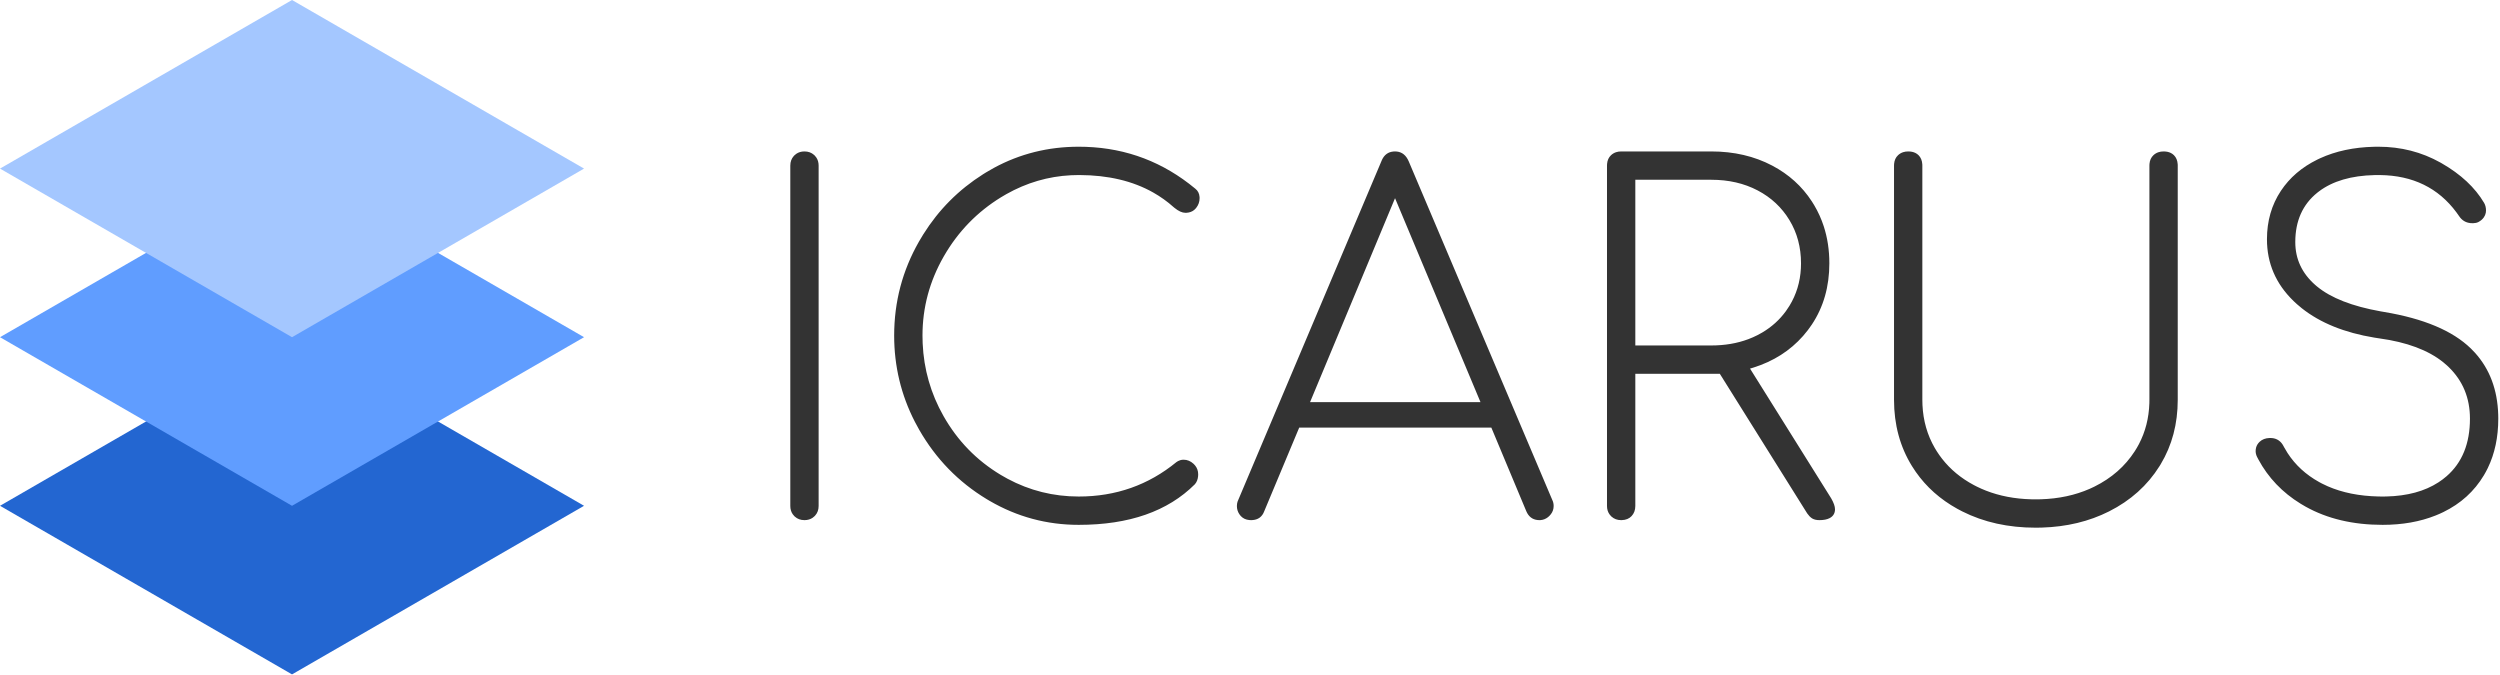
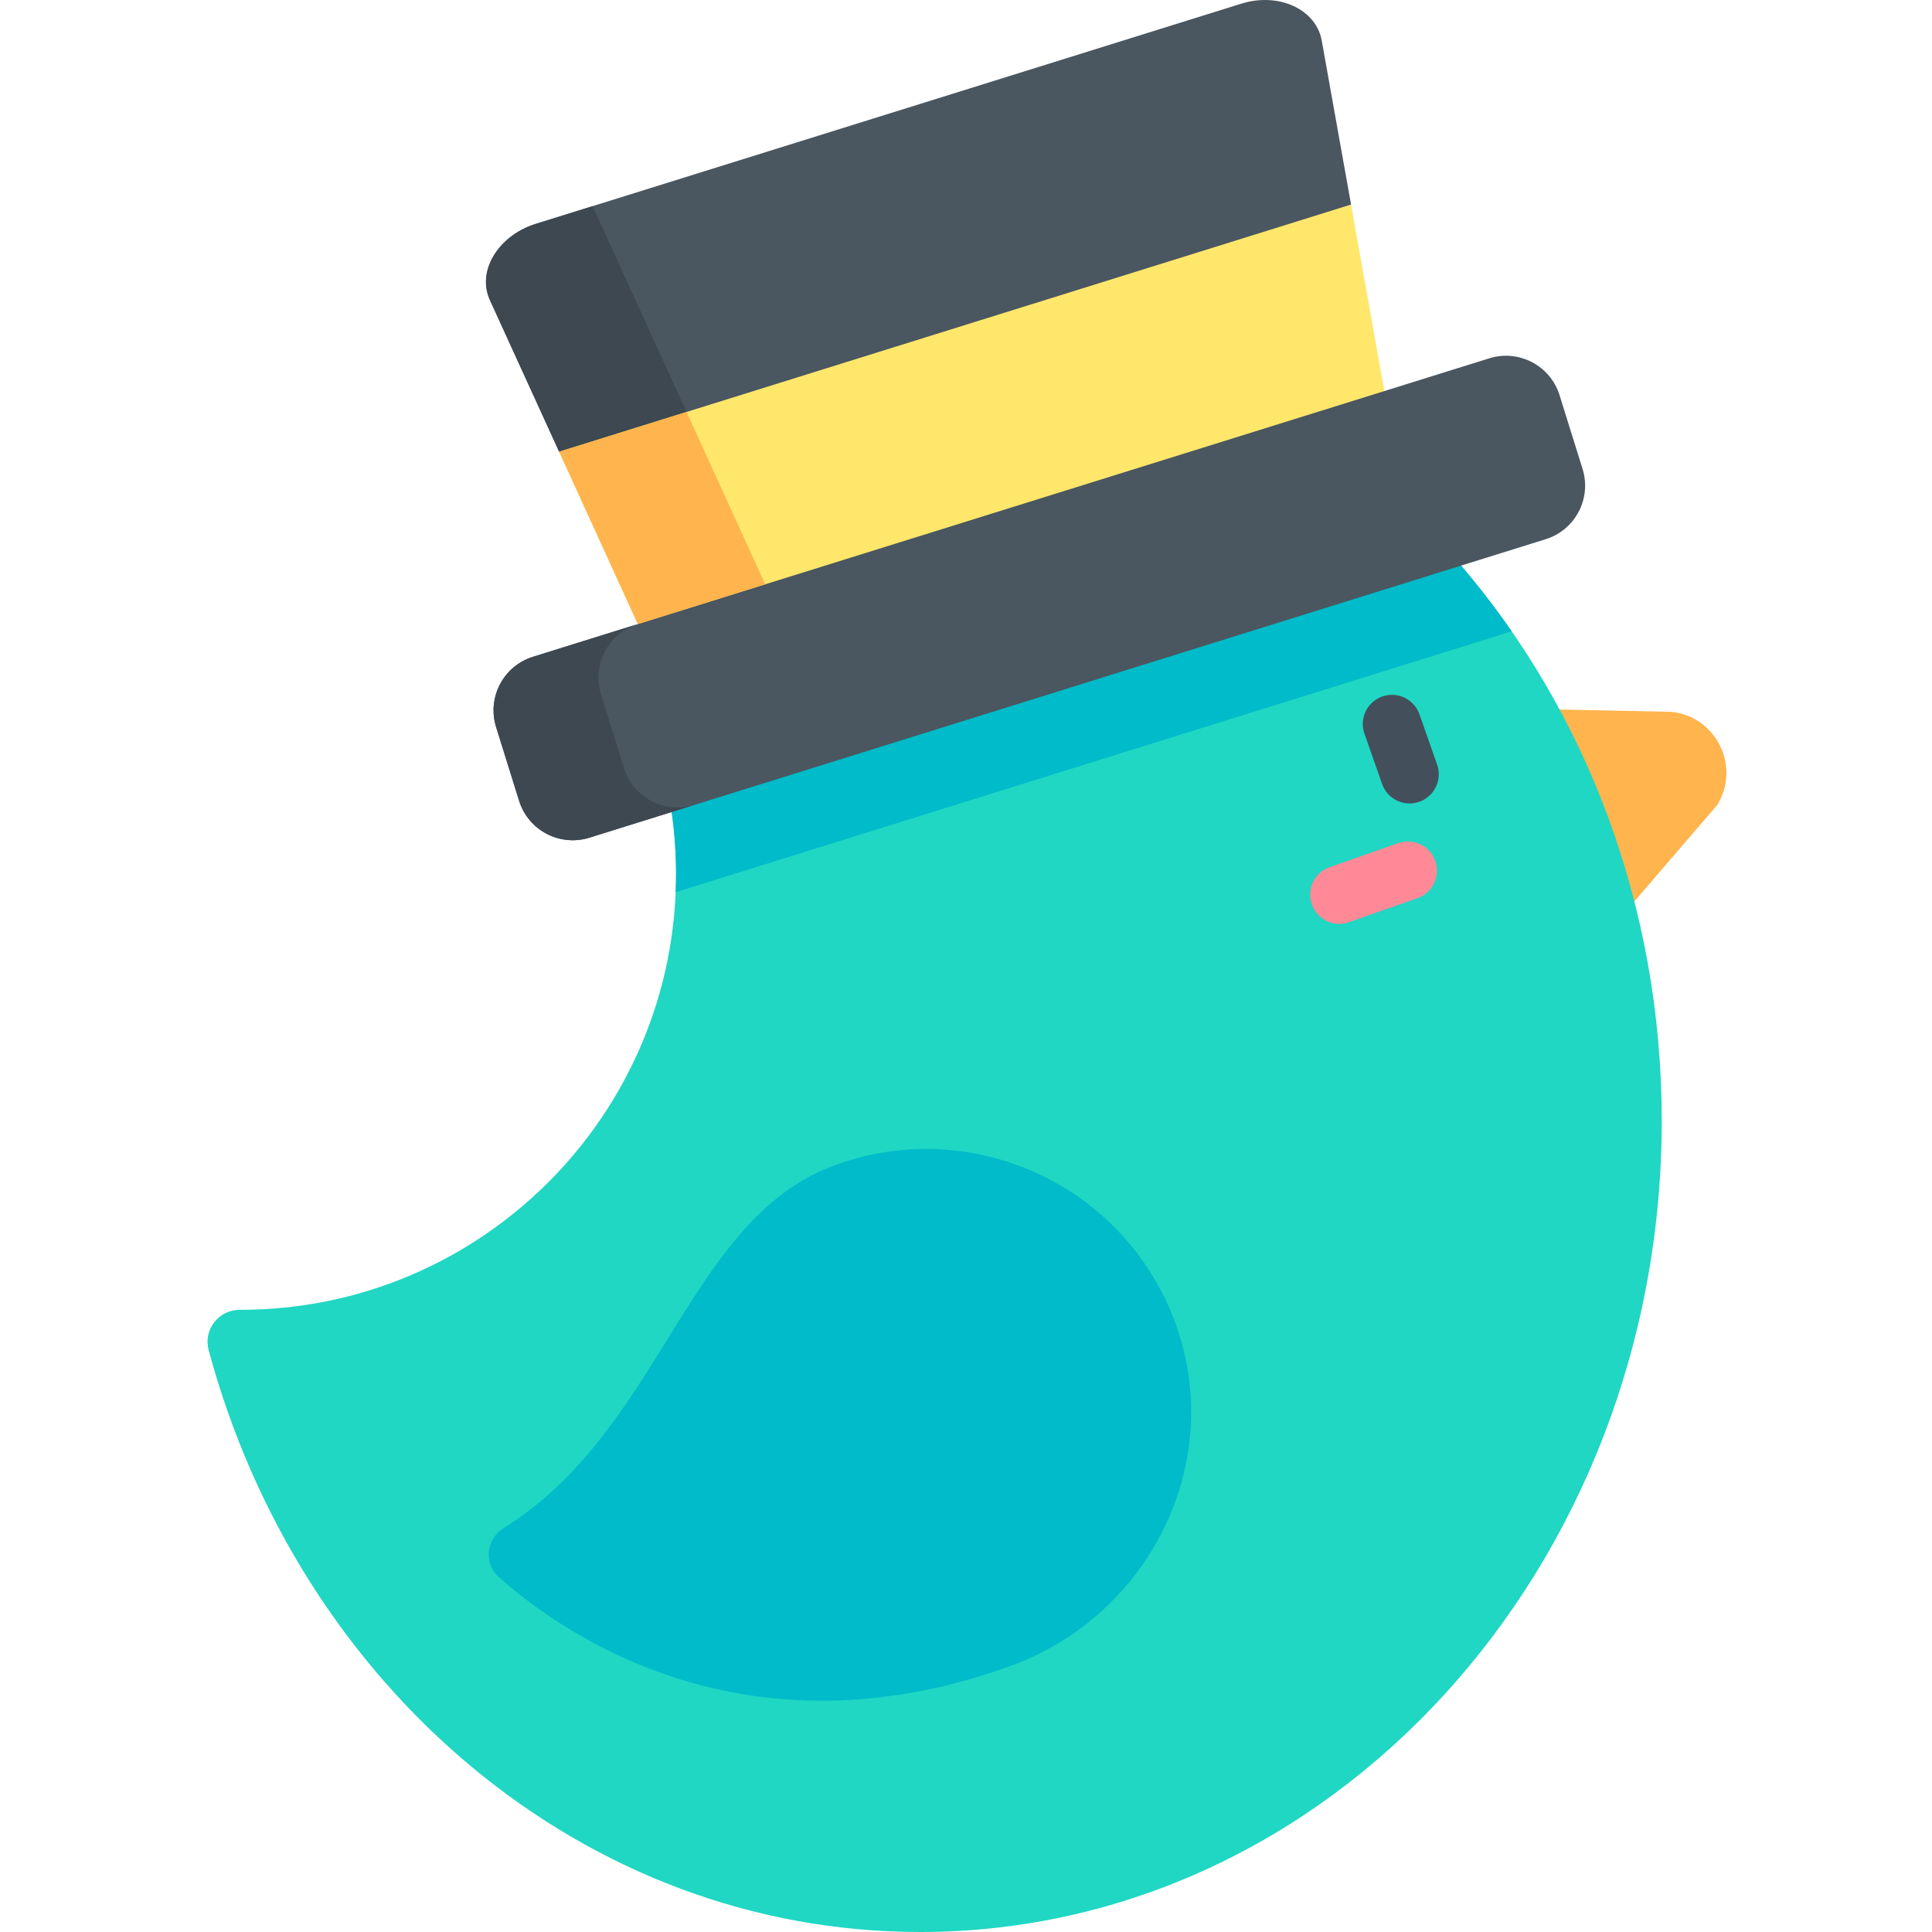
- <svg xmlns="http://www.w3.org/2000/svg" version="1.1" width="949" height="256" viewbox="0 0 949 256">
-   <path fill="#2366d1" d="M110.851 128L221.703 192L110.851 256L0 192Z" />
-   <path fill="#609dff" d="M110.851 64L221.703 128L110.851 192L0 128Z" />
-   <path fill="#a4c7ff" d="M110.851 0L221.703 64L110.851 128L0 64Z" />
-   <g transform="translate(300, 55.695), scale(0.7)" fill="#333">
-     <path d="M 613.888 10.24 L 613.888 137.216 A 60.705 60.705 0 0 0 613.954 140.055 Q 614.553 152.847 620.602 163.316 A 50.135 50.135 0 0 0 621.696 165.12 A 51.598 51.598 0 0 0 624.562 169.185 Q 631.357 177.897 641.762 183.449 A 63.11 63.11 0 0 0 643.456 184.32 A 61.649 61.649 0 0 0 648.369 186.492 Q 659.467 190.833 672.846 191.198 A 90.809 90.809 0 0 0 675.328 191.232 A 90.563 90.563 0 0 0 678.104 191.19 Q 692.78 190.74 704.7 185.489 A 61.259 61.259 0 0 0 707.2 184.32 Q 721.152 177.408 729.088 165.12 A 49.502 49.502 0 0 0 731.322 161.299 Q 736.63 151.203 736.997 139.036 A 60.335 60.335 0 0 0 737.024 137.216 L 737.024 10.24 A 10.857 10.857 0 0 1 737.062 9.315 Q 737.313 6.384 739.2 4.608 A 7.256 7.256 0 0 1 741.925 2.981 Q 743.196 2.56 744.704 2.56 Q 746.956 2.56 748.602 3.369 A 6.472 6.472 0 0 1 750.336 4.608 Q 752.167 6.439 752.361 9.499 A 11.729 11.729 0 0 1 752.384 10.24 L 752.384 137.216 Q 752.384 156.807 743.135 172.194 A 64.077 64.077 0 0 1 742.528 173.184 Q 732.672 188.928 715.136 197.76 Q 698.912 205.931 678.635 206.543 A 109.71 109.71 0 0 1 675.328 206.592 Q 653.056 206.592 635.52 197.76 A 77.835 77.835 0 0 1 632.828 196.338 Q 618.963 188.661 610.337 176.346 A 65.778 65.778 0 0 1 608.256 173.184 Q 598.528 157.44 598.528 137.216 L 598.528 10.24 A 10.857 10.857 0 0 1 598.566 9.315 Q 598.817 6.384 600.704 4.608 A 7.256 7.256 0 0 1 603.429 2.981 Q 604.7 2.56 606.208 2.56 Q 608.46 2.56 610.106 3.369 A 6.472 6.472 0 0 1 611.84 4.608 Q 613.671 6.439 613.865 9.499 A 11.729 11.729 0 0 1 613.888 10.24 Z M 895.488 8.96 A 69.507 69.507 0 0 0 894.88 8.615 Q 879.509 0 861.184 0 A 100.005 100.005 0 0 0 858.79 0.028 Q 842.342 0.422 829.568 6.272 A 61.75 61.75 0 0 0 828.078 6.979 Q 815.456 13.172 808.32 23.936 Q 800.768 35.328 800.768 50.176 Q 800.768 69.697 815.175 83.659 A 59.222 59.222 0 0 0 817.024 85.376 A 60.63 60.63 0 0 0 819.68 87.606 Q 834.727 99.526 859.059 103.529 A 133.91 133.91 0 0 0 861.696 103.936 Q 884.116 107.004 896.419 116.925 A 41.61 41.61 0 0 1 898.432 118.656 A 43.592 43.592 0 0 1 899.28 119.455 Q 910.848 130.653 910.848 147.456 Q 910.848 167.68 898.176 178.688 A 39.281 39.281 0 0 1 893.72 182.034 Q 882.522 189.266 865.531 189.672 A 85.481 85.481 0 0 1 863.488 189.696 A 102.18 102.18 0 0 1 861.3 189.673 Q 845.567 189.336 833.654 184.112 A 55.097 55.097 0 0 1 830.592 182.656 A 56.619 56.619 0 0 1 829.066 181.842 Q 818.274 175.871 811.94 166.114 A 47.528 47.528 0 0 1 809.984 162.816 A 12.115 12.115 0 0 0 809.808 162.46 Q 807.734 158.428 803.571 158.002 A 9.942 9.942 0 0 0 802.56 157.952 A 12.194 12.194 0 0 0 802.217 157.957 Q 798.871 158.051 796.8 160 A 7.449 7.449 0 0 0 796.119 160.731 Q 794.934 162.191 794.688 164.094 A 8.003 8.003 0 0 0 794.624 165.12 A 6.218 6.218 0 0 0 794.708 166.137 Q 794.803 166.708 795.004 167.28 A 7.895 7.895 0 0 0 795.392 168.192 A 65.044 65.044 0 0 0 796.099 169.546 Q 804.091 184.419 819.055 193.615 A 74.4 74.4 0 0 0 821.76 195.2 Q 839.424 205.056 863.488 205.056 Q 879.548 205.056 892.299 199.951 A 62.036 62.036 0 0 0 896.384 198.144 Q 910.592 191.232 918.4 178.176 A 51.186 51.186 0 0 0 920.533 174.225 Q 926.208 162.515 926.208 147.456 A 72.811 72.811 0 0 0 926.178 145.354 Q 925.592 125.061 913.589 111.755 A 49.8 49.8 0 0 0 911.36 109.44 Q 896.512 94.976 864.256 89.6 A 157.882 157.882 0 0 1 862.446 89.288 Q 839.242 85.142 827.904 75.776 A 41.218 41.218 0 0 1 826.977 74.987 Q 816.128 65.472 816.128 51.712 A 49.293 49.293 0 0 1 816.128 51.578 Q 816.175 34.522 828.032 24.96 A 35.234 35.234 0 0 1 828.891 24.289 Q 840.118 15.794 859.213 15.381 A 91.194 91.194 0 0 1 861.184 15.36 A 73.044 73.044 0 0 1 862.037 15.365 Q 888.747 15.677 903.514 35.593 A 59.37 59.37 0 0 1 904.96 37.632 Q 907.22 41.022 911.076 41.419 A 10.261 10.261 0 0 0 912.128 41.472 A 14.543 14.543 0 0 0 912.743 41.459 Q 914.336 41.392 915.2 40.96 A 10.655 10.655 0 0 0 915.336 40.891 Q 916.348 40.366 917.135 39.681 A 7.607 7.607 0 0 0 918.4 38.272 Q 919.197 37.122 919.442 35.787 A 6.761 6.761 0 0 0 919.552 34.56 Q 919.552 32.256 918.528 30.464 Q 911.104 17.92 895.488 8.96 Z M 160.311 0.068 A 110.648 110.648 0 0 0 156.416 0 Q 131.565 0 110.402 11.483 A 99.343 99.343 0 0 0 106.112 13.952 A 109.009 109.009 0 0 0 104.543 14.926 Q 84.677 27.489 72.14 47.479 A 111.393 111.393 0 0 0 69.76 51.456 Q 56.32 75.008 56.32 102.4 Q 56.32 127.331 67.56 149.187 A 107.592 107.592 0 0 0 69.888 153.472 Q 83.456 177.152 106.496 191.104 A 103.444 103.444 0 0 0 108.082 192.045 Q 130.459 205.056 156.416 205.056 Q 197.376 205.056 219.392 183.04 Q 220.918 181.296 221.145 178.624 A 11.364 11.364 0 0 0 221.184 177.664 Q 221.184 174.906 219.514 172.852 A 8.614 8.614 0 0 0 218.752 172.032 A 10.501 10.501 0 0 0 218.638 171.925 Q 216.248 169.728 213.248 169.728 A 6.244 6.244 0 0 0 211.549 169.961 Q 210.906 170.141 210.291 170.463 A 7.508 7.508 0 0 0 209.408 171.008 Q 186.624 189.696 156.416 189.696 Q 135.765 189.696 117.743 180.022 A 87.237 87.237 0 0 1 114.048 177.92 Q 94.464 166.144 83.072 146.048 Q 72.704 127.758 71.772 106.604 A 95.549 95.549 0 0 1 71.68 102.4 Q 71.68 79.616 83.2 59.52 A 97.348 97.348 0 0 1 83.35 59.26 Q 94.847 39.346 114.304 27.392 A 88.056 88.056 0 0 1 117.155 25.713 Q 133.663 16.406 152.218 15.466 A 82.911 82.911 0 0 1 156.416 15.36 A 117.212 117.212 0 0 1 156.817 15.361 Q 180.184 15.441 196.829 24.848 A 63.01 63.01 0 0 1 207.872 32.768 A 23.034 23.034 0 0 0 208.339 33.158 Q 211.641 35.84 214.272 35.84 A 9.974 9.974 0 0 0 214.911 35.82 Q 217.343 35.664 219.009 34.296 A 6.873 6.873 0 0 0 219.904 33.408 A 9.994 9.994 0 0 0 220.133 33.126 Q 221.952 30.799 221.952 27.904 A 8.988 8.988 0 0 0 221.929 27.259 Q 221.724 24.398 219.648 22.784 A 110.881 110.881 0 0 0 219.543 22.697 Q 193.686 1.244 160.311 0.068 Z M 551.168 198.4 L 504.064 123.136 L 499.456 123.136 L 458.24 123.136 L 458.24 194.816 Q 458.24 198.144 456.192 200.32 Q 454.232 202.403 450.865 202.492 A 11.487 11.487 0 0 1 450.56 202.496 Q 447.452 202.496 445.349 200.598 A 7.871 7.871 0 0 1 445.056 200.32 A 7.525 7.525 0 0 1 444.182 199.275 Q 442.889 197.403 442.88 194.85 A 10.179 10.179 0 0 1 442.88 194.816 L 442.88 10.24 A 10.857 10.857 0 0 1 442.918 9.315 Q 443.169 6.384 445.056 4.608 A 7.256 7.256 0 0 1 447.781 2.981 Q 449.052 2.56 450.56 2.56 L 499.456 2.56 Q 517.888 2.56 532.48 10.24 Q 545.954 17.332 553.971 29.662 A 58.968 58.968 0 0 1 555.264 31.744 A 56.737 56.737 0 0 1 560.414 43.13 Q 563.456 52.468 563.456 63.232 Q 563.456 82.2 553.946 96.465 A 56.692 56.692 0 0 1 551.808 99.456 A 58.849 58.849 0 0 1 549.212 102.618 Q 538.621 114.637 522.253 119.779 A 72.195 72.195 0 0 1 520.448 120.32 L 564.48 190.72 Q 566.528 194.304 566.528 196.608 A 6.599 6.599 0 0 1 566.478 197.436 Q 566.253 199.208 565.035 200.395 A 5.625 5.625 0 0 1 564.352 200.96 A 6.473 6.473 0 0 1 563.547 201.443 Q 561.472 202.496 558.08 202.496 Q 555.751 202.496 554.27 201.649 A 4.911 4.911 0 0 1 553.984 201.472 Q 552.654 200.585 551.515 198.93 A 14.447 14.447 0 0 1 551.168 198.4 Z M 399.104 197.632 L 380.16 152.32 L 275.968 152.32 L 257.024 197.632 Q 255.324 202.248 250.396 202.483 A 11.297 11.297 0 0 1 249.856 202.496 A 10.258 10.258 0 0 1 248.931 202.455 Q 246.143 202.203 244.4 200.383 A 6.997 6.997 0 0 1 244.224 200.192 A 8.678 8.678 0 0 1 243.477 199.224 Q 242.176 197.264 242.176 194.816 A 7.805 7.805 0 0 1 242.282 193.521 A 7.181 7.181 0 0 1 242.944 191.488 L 320.512 7.936 A 12.196 12.196 0 0 1 320.852 7.129 Q 322.805 2.936 327.14 2.591 A 10.038 10.038 0 0 1 327.936 2.56 A 9.004 9.004 0 0 1 328.947 2.615 Q 333.29 3.106 335.36 7.936 L 413.184 191.488 Q 413.952 193.024 413.952 194.816 A 7.64 7.64 0 0 1 413.846 196.101 Q 413.457 198.383 411.648 200.192 A 9.044 9.044 0 0 1 410.871 200.886 Q 409.083 202.303 406.879 202.473 A 7.908 7.908 0 0 1 406.272 202.496 A 9.93 9.93 0 0 1 405.339 202.453 Q 400.96 202.04 399.104 197.632 Z M 15.36 10.24 L 15.36 194.816 Q 15.36 197.924 13.462 200.027 A 7.871 7.871 0 0 1 13.184 200.32 A 7.525 7.525 0 0 1 12.139 201.194 Q 10.267 202.487 7.714 202.496 A 10.179 10.179 0 0 1 7.68 202.496 Q 4.572 202.496 2.469 200.598 A 7.871 7.871 0 0 1 2.176 200.32 A 7.525 7.525 0 0 1 1.302 199.275 Q 0.009 197.403 0 194.85 A 10.179 10.179 0 0 1 0 194.816 L 0 10.24 Q 0 7.132 1.898 5.029 A 7.871 7.871 0 0 1 2.176 4.736 A 7.525 7.525 0 0 1 3.221 3.862 Q 5.093 2.569 7.646 2.56 A 10.179 10.179 0 0 1 7.68 2.56 Q 10.788 2.56 12.891 4.458 A 7.871 7.871 0 0 1 13.184 4.736 A 7.525 7.525 0 0 1 14.058 5.781 Q 15.351 7.653 15.36 10.206 A 10.179 10.179 0 0 1 15.36 10.24 Z M 281.856 138.496 L 374.272 138.496 L 327.936 27.904 L 281.856 138.496 Z M 458.24 107.776 L 499.456 107.776 Q 510.418 107.776 519.519 104.362 A 48.175 48.175 0 0 0 524.544 102.144 A 47.471 47.471 0 0 0 527.059 100.761 Q 534.75 96.219 539.878 89.183 A 43.678 43.678 0 0 0 541.824 86.272 Q 547.436 77.109 548.027 65.896 A 50.673 50.673 0 0 0 548.096 63.232 Q 548.096 50.176 541.824 39.808 Q 535.552 29.44 524.544 23.68 Q 513.536 17.92 499.456 17.92 L 458.24 17.92 L 458.24 107.776 Z" vector-effect="non-scaling-stroke" />
-   </g>
+ <svg xmlns="http://www.w3.org/2000/svg" height="512pt" viewBox="-55 0 512 512" width="512pt">
+   <path d="m358.316 188.027 29.68.617c11.887 1.297 18.355 14.543 12.074 24.711l-21.949 25.531-32.078-11.383zm0 0" fill="#ffb44d" />
+   <path d="m332.188 149.895-111.754 8.582-97.438 56.715c.766 5.363 1.168 10.848 1.168 16.422 0 63.793-51.715 115.504-115.508 115.504-.035 0-.074 0-.109 0-5.617-.004-9.707 5.254-8.25 10.676 23.98 89.137 99.316 154.207 188.551 154.207 108.543 0 196.531-96.27 196.531-215.02 0-56.898-20.207-108.625-53.191-147.086zm0 0" fill="#1fd7c3" />
+   <path d="m318.559 212.922c-3.188 0-6.172-1.988-7.289-5.168l-4.68-13.332c-1.414-4.023.703-8.434 4.73-9.848 4.027-1.414 8.434.703 9.852 4.727l4.68 13.332c1.414 4.023-.703 8.434-4.73 9.848-.848.301-1.711.441-2.562.441zm0 0" fill="#444f5c" />
+   <path d="m299.926 244.832c-3.188 0-6.172-1.992-7.289-5.168-1.414-4.027.703-8.438 4.73-9.852l18.156-6.375c4.027-1.414 8.434.703 9.852 4.727 1.414 4.027-.707 8.438-4.73 9.852l-18.156 6.375c-.848.301-1.711.441-2.562.441zm0 0" fill="#ff8997" />
+   <path d="m273.957.973-187.129 58.406c-9.98 3.117-15.547 12.602-11.914 20.316l18.262 40.016 112.352-8.98 97.516-56.523-7.742-43.297c-1.402-8.41-11.363-13.051-21.344-9.938zm0 0" fill="#4a5660" />
+   <path d="m345.594 167.297c-4.191-6.059-8.66-11.871-13.406-17.402l-111.754 8.582-97.434 56.715c.762 5.363 1.164 10.844 1.164 16.422 0 1.617-.043 3.227-.109 4.828zm0 0" fill="#00bbc9" />
+   <path d="m339.664 94.961-27.805 8.676.012-.008-106.34 7.102-91.504 54.652h.016l-27.801 8.676c-7.844 2.449-12.215 10.789-9.766 18.629l6.098 19.535c2.445 7.844 10.785 12.215 18.629 9.77l253.426-79.102c7.84-2.449 12.215-10.789 9.766-18.629l-6.098-19.539c-2.449-7.84-10.789-12.211-18.633-9.762zm0 0" fill="#4a5660" />
+   <path d="m128.988 213.316c-7.84 2.445-16.184-1.926-18.629-9.766l-6.098-19.539c-2.441-7.82 1.902-16.133 9.703-18.605l-27.723 8.652c-7.844 2.449-12.215 10.789-9.77 18.629l6.098 19.539c2.449 7.84 10.789 12.215 18.633 9.766zm0 0" fill="#3d4851" />
+   <path d="m255.898 349.094c-14.055-35.797-54.344-53.699-90.391-40.008-38.453 14.602-45.387 70.102-87.094 95.914-4.637 2.867-5.273 9.379-1.191 12.988 18.164 16.062 66.016 48.574 135.367 23.59 37.645-13.559 57.934-55.242 43.309-92.484zm0 0" fill="#00bbc9" />
+   <path d="m130.391 116.734-28.348-62.102s-15.18 4.738-15.215 4.746c-8.129 2.539-16.07 11.484-11.914 20.316l18.266 40.012zm0 0" fill="#3d4851" />
+   <path d="m303.043 54.203 8.828 49.43-197.844 61.75-20.852-45.672zm0 0" fill="#ffe76c" />
+   <path d="m126.934 109.172-33.754 10.535 20.848 45.676 33.758-10.535zm0 0" fill="#ffb44d" />
</svg>
